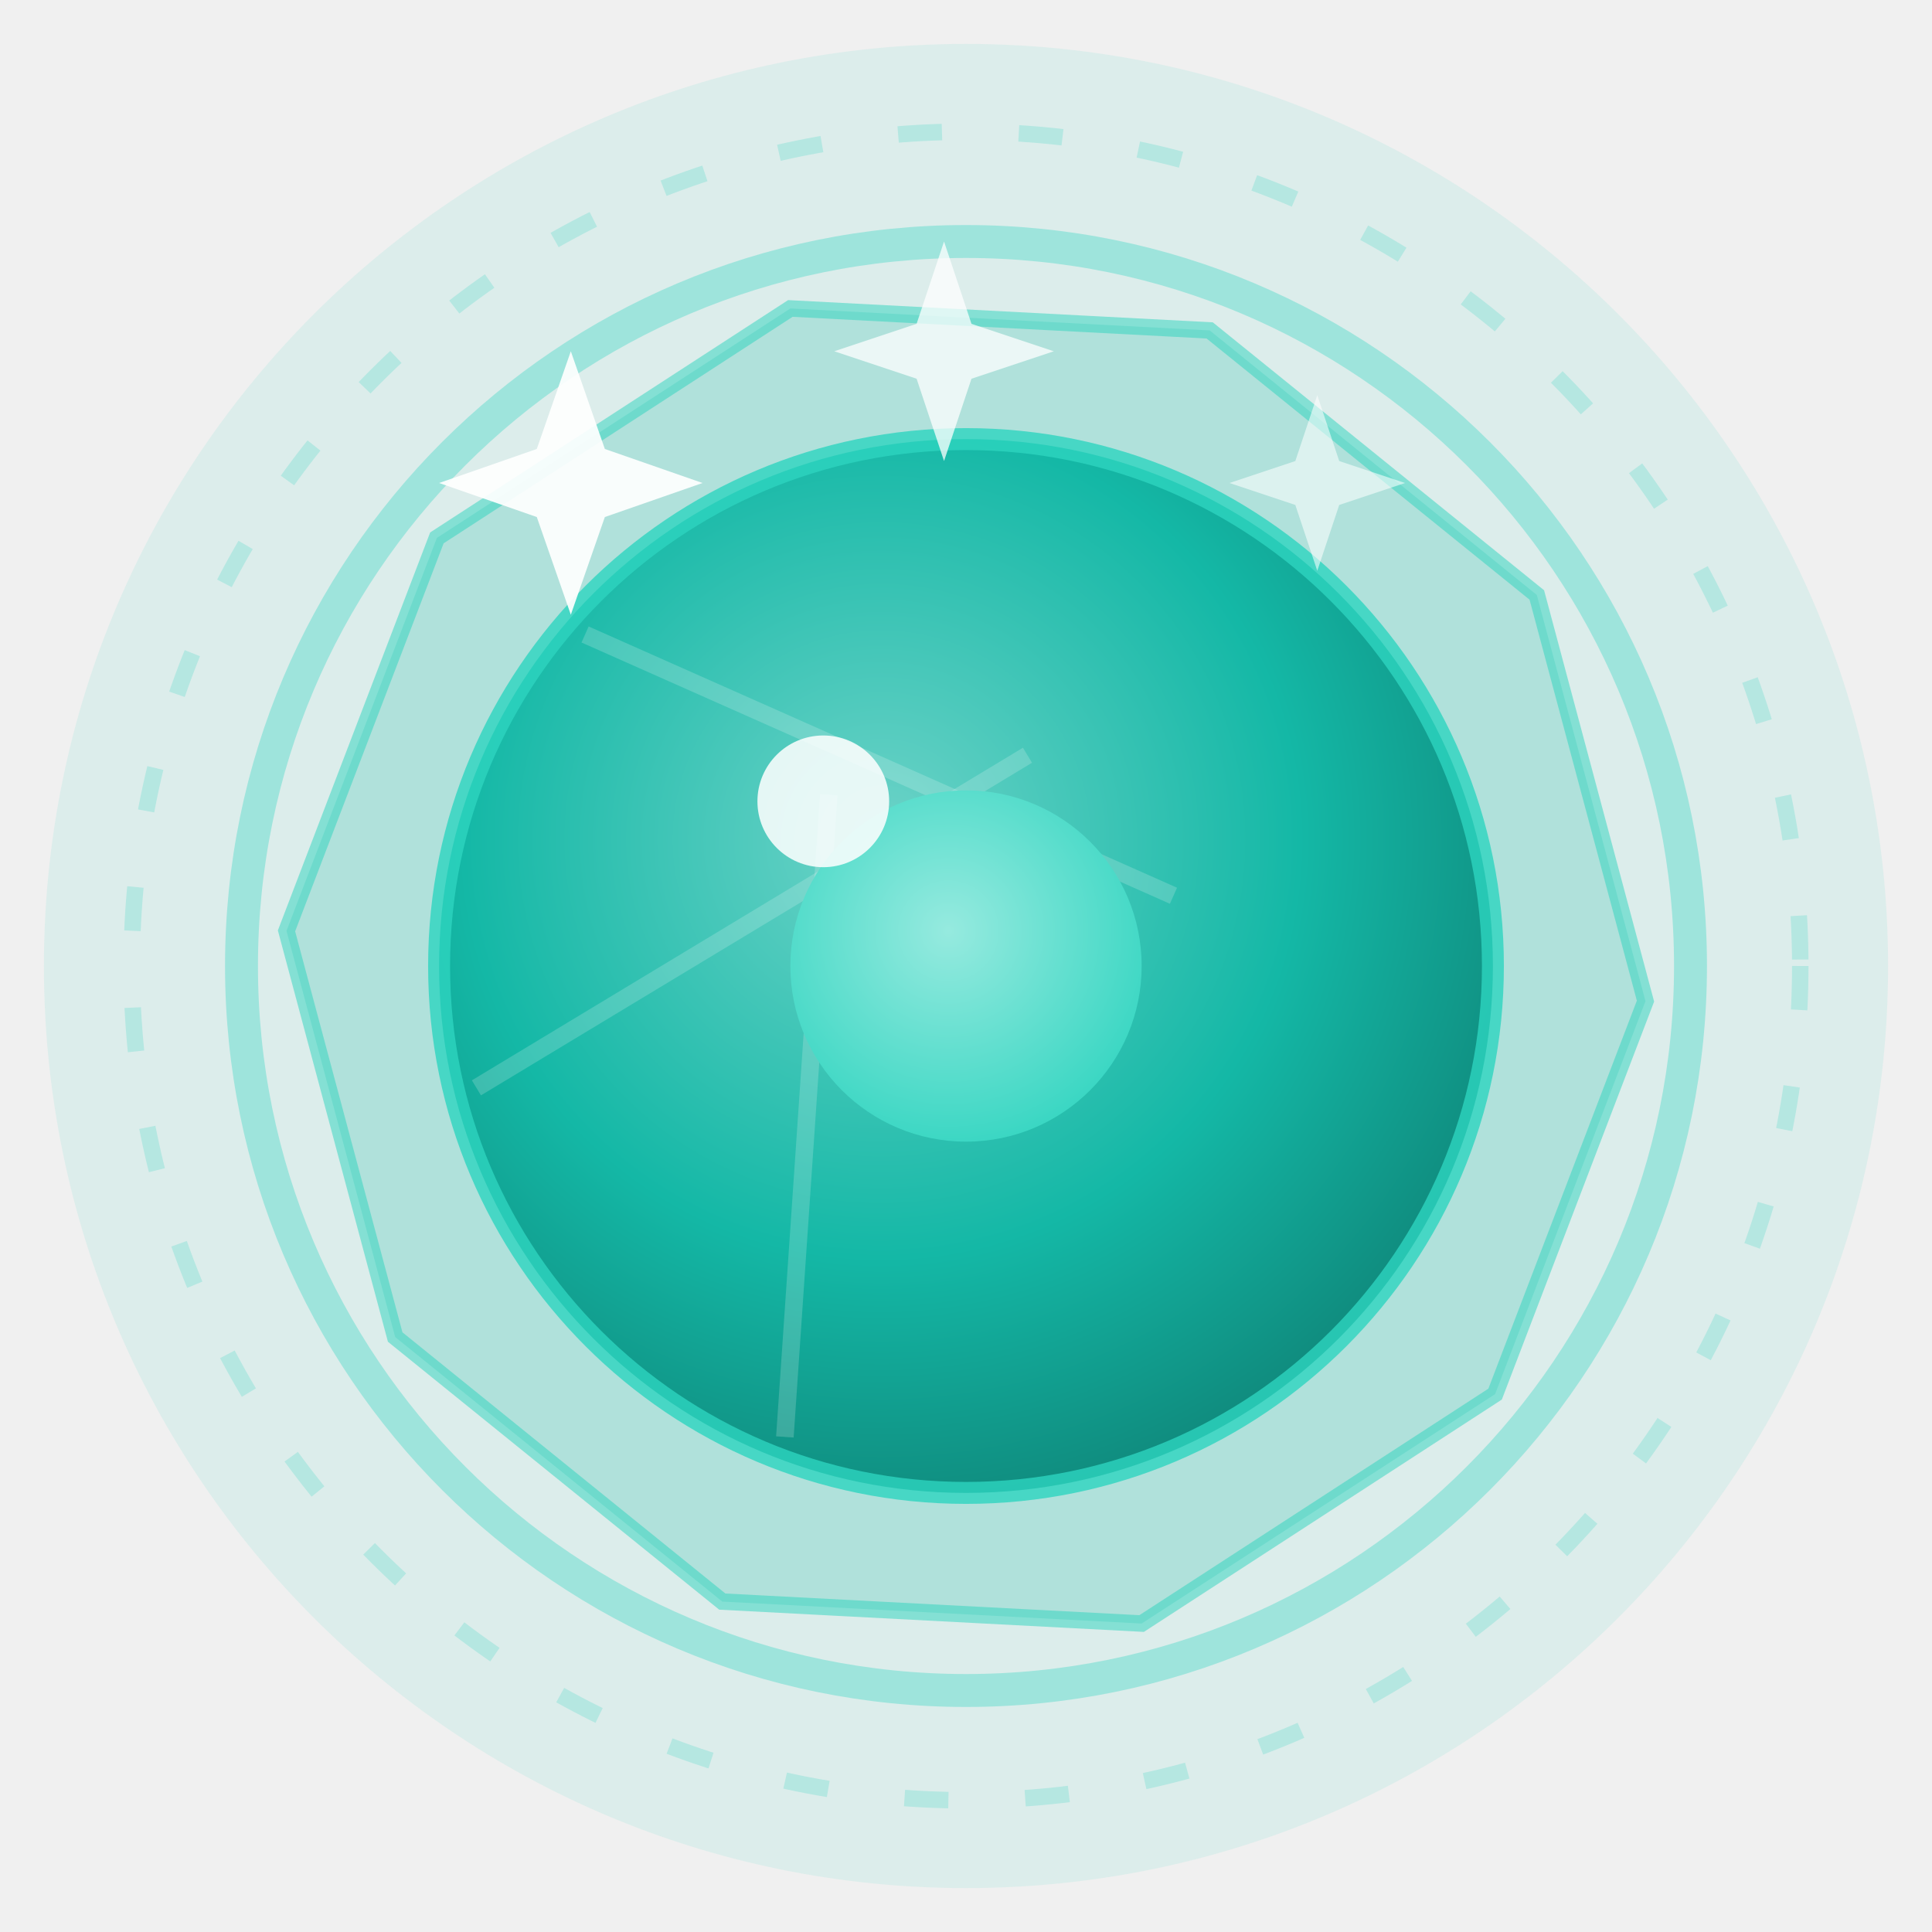
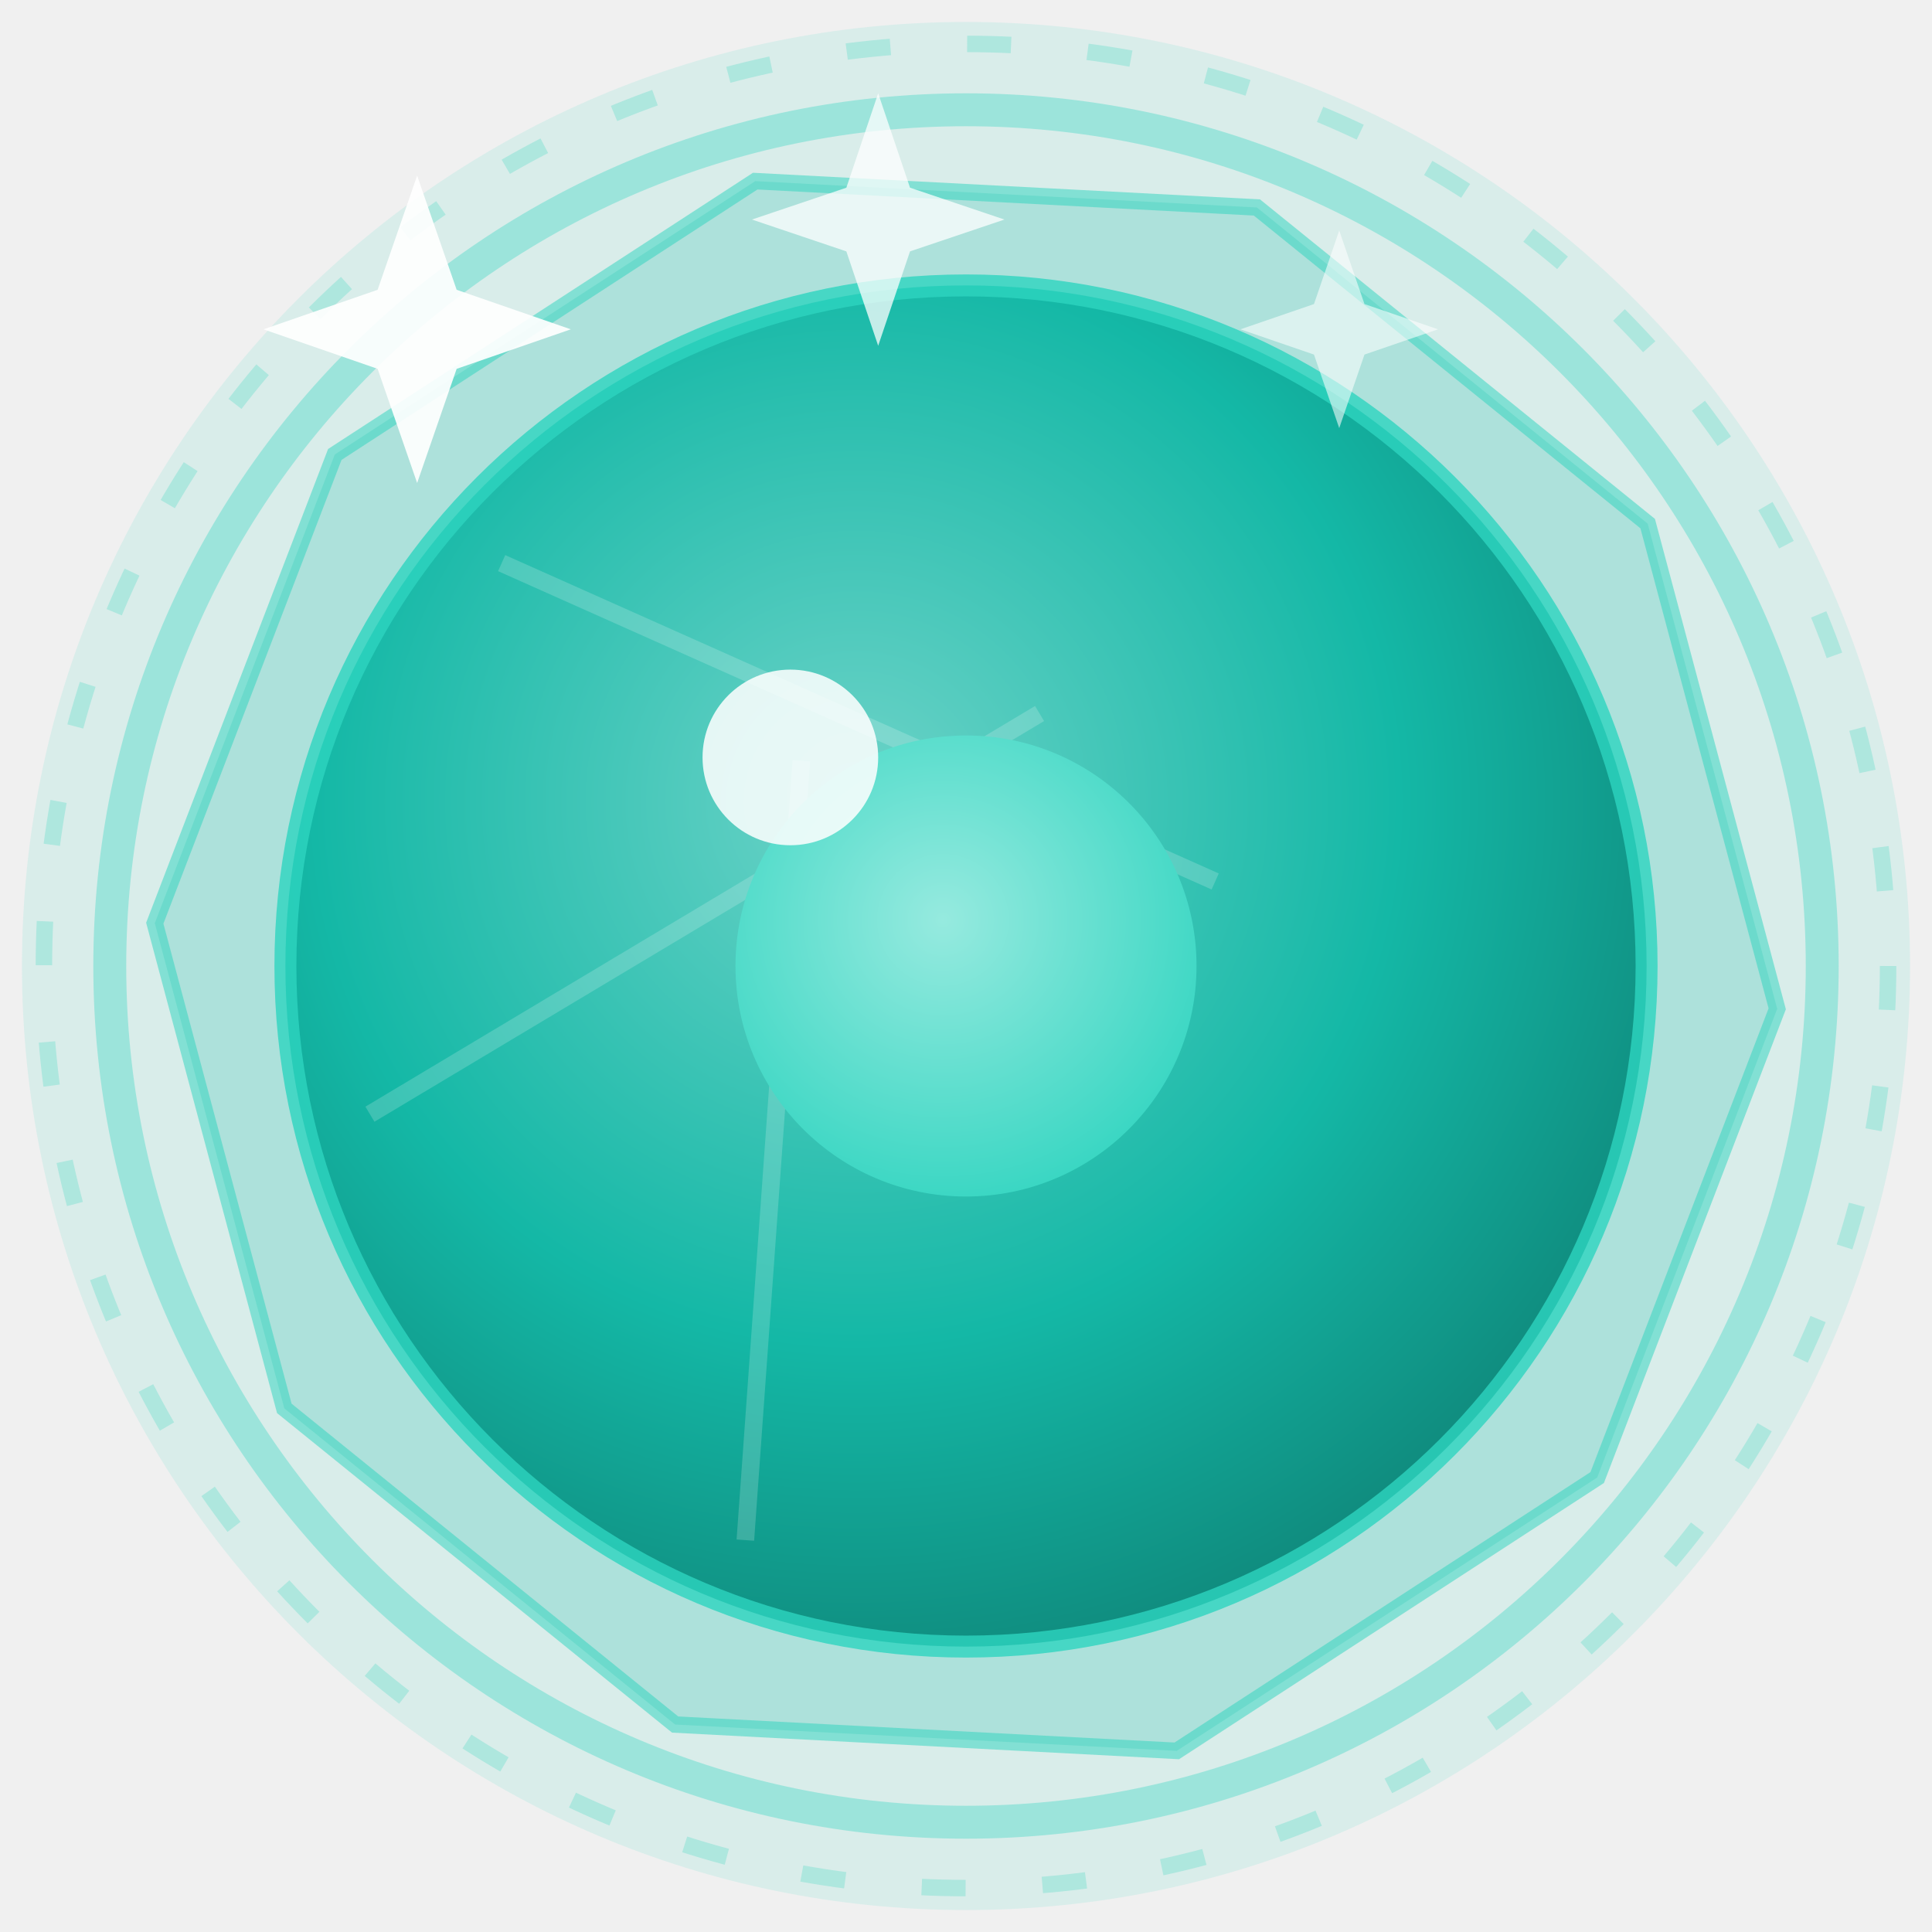
<svg xmlns="http://www.w3.org/2000/svg" width="176" height="176" viewBox="0 0 176 176">
  <defs>
    <radialGradient id="orb" cx="42%" cy="38%" r="72%">
      <stop offset="0%" stop-color="#6DD3C8" />
      <stop offset="55%" stop-color="#14B8A6" />
      <stop offset="100%" stop-color="#0E7D71" />
    </radialGradient>
    <radialGradient id="core" cx="45%" cy="40%" r="70%">
      <stop offset="0%" stop-color="#96EADF" />
      <stop offset="100%" stop-color="#2DD4BF" />
    </radialGradient>
  </defs>
-   <circle cx="88" cy="88" r="84" fill="#2DD4BF" opacity="0.10" />
-   <circle cx="88" cy="88" r="66" fill="none" stroke="#2DD4BF" stroke-opacity="0.35" stroke-width="3" />
-   <circle cx="88" cy="88" r="76" fill="none" stroke="#2DD4BF" stroke-opacity="0.22" stroke-width="1.5" stroke-dasharray="4 7" />
-   <polygon points="65.8,145.9 36.0,121.8 26.1,84.8 39.8,49.0 72.0,28.1 110.2,30.1 140.0,54.2 149.9,91.2 136.2,127.0 104.0,147.9" fill="#14B8A6" fill-opacity="0.22" stroke="#2DD4BF" stroke-opacity="0.5" stroke-width="1.5" />
-   <circle cx="88" cy="88" r="48" fill="url(#orb)" stroke="#2DD4BF" stroke-opacity="0.8" stroke-width="2" />
-   <line x1="71.5" y1="130.9" x2="75.5" y2="72.4" stroke="#FFFFFF" stroke-opacity="0.18" stroke-width="1.6" />
-   <line x1="43.4" y1="99.1" x2="93.6" y2="68.8" stroke="#FFFFFF" stroke-opacity="0.18" stroke-width="1.6" />
-   <line x1="53.3" y1="57.8" x2="106.9" y2="81.6" stroke="#FFFFFF" stroke-opacity="0.18" stroke-width="1.6" />
-   <circle cx="88" cy="88" r="16" fill="url(#core)" />
-   <circle cx="75" cy="73" r="6" fill="#FFFFFF" opacity="0.85" />
-   <path d="M64.0,44.0L55.1,47.1L52.0,56.0L48.9,47.1L40.0,44.0L48.9,40.9L52.0,32.0L55.1,40.9Z" fill="#FFFFFF" opacity="0.92" />
-   <path d="M96.0,32.0L88.5,34.5L86.0,42.0L83.5,34.5L76.0,32.0L83.5,29.5L86.0,22.0L88.5,29.5Z" fill="#FFFFFF" opacity="0.74" />
-   <path d="M128.0,44.0L122.0,46.0L120.0,52.0L118.0,46.0L112.0,44.0L118.0,42.0L120.0,36.0L122.0,42.0Z" fill="#FFFFFF" opacity="0.56" />
+   <circle cx="88" cy="88" r="86" fill="#2DD4BF" opacity="0.12" />
+   <circle cx="88" cy="88" r="78" fill="none" stroke="#2DD4BF" stroke-opacity="0.35" stroke-width="3" />
+   <circle cx="88" cy="88" r="84" fill="none" stroke="#2DD4BF" stroke-opacity="0.25" stroke-width="1.5" stroke-dasharray="4 7" />
+   <polygon points="61.5,157.1 25.9,128.3 14.1,84.1 30.5,41.4 68.8,16.5 114.5,18.9 150.1,47.7 161.9,91.9 145.5,134.6 107.2,159.5" fill="#14B8A6" fill-opacity="0.22" stroke="#2DD4BF" stroke-opacity="0.5" stroke-width="1.5" />
+   <polygon points="75.9,35.4 109.1,38.3 134.3,60.2 141.8,92.7 128.8,123.4 100.1,140.6 66.9,137.7 41.7,115.8 34.2,83.3 47.2,52.6" fill="#2DD4BF" fill-opacity="0.10" stroke="#2DD4BF" stroke-opacity="0.3" stroke-width="1" />
+   <circle cx="88" cy="88" r="62" fill="url(#orb)" stroke="#2DD4BF" stroke-opacity="0.8" stroke-width="2" />
+   <line x1="67.9" y1="140.3" x2="73.0" y2="69.3" stroke="#FFFFFF" stroke-opacity="0.18" stroke-width="1.6" />
+   <line x1="33.7" y1="101.5" x2="94.7" y2="65.0" stroke="#FFFFFF" stroke-opacity="0.18" stroke-width="1.6" />
+   <line x1="45.7" y1="51.3" x2="110.7" y2="80.3" stroke="#FFFFFF" stroke-opacity="0.18" stroke-width="1.6" />
+   <circle cx="88" cy="88" r="21" fill="url(#core)" />
+   <circle cx="72" cy="69" r="8" fill="#FFFFFF" opacity="0.85" />
+   <path d="M52.0,30.0L41.6,33.6L38.0,44.0L34.4,33.6L24.0,30.0L34.4,26.4L38.0,16.0L41.6,26.4Z" fill="#FFFFFF" opacity="0.92" />
+   <path d="M91.5,20.0L82.9,22.9L80.0,31.5L77.1,22.9L68.5,20.0L77.1,17.1L80.0,8.5L82.9,17.1Z" fill="#FFFFFF" opacity="0.74" />
+   <path d="M131.0,30.0L124.3,32.3L122.0,39.0L119.7,32.3L113.0,30.0L119.7,27.7L122.0,21.0L124.3,27.7Z" fill="#FFFFFF" opacity="0.56" />
</svg>
